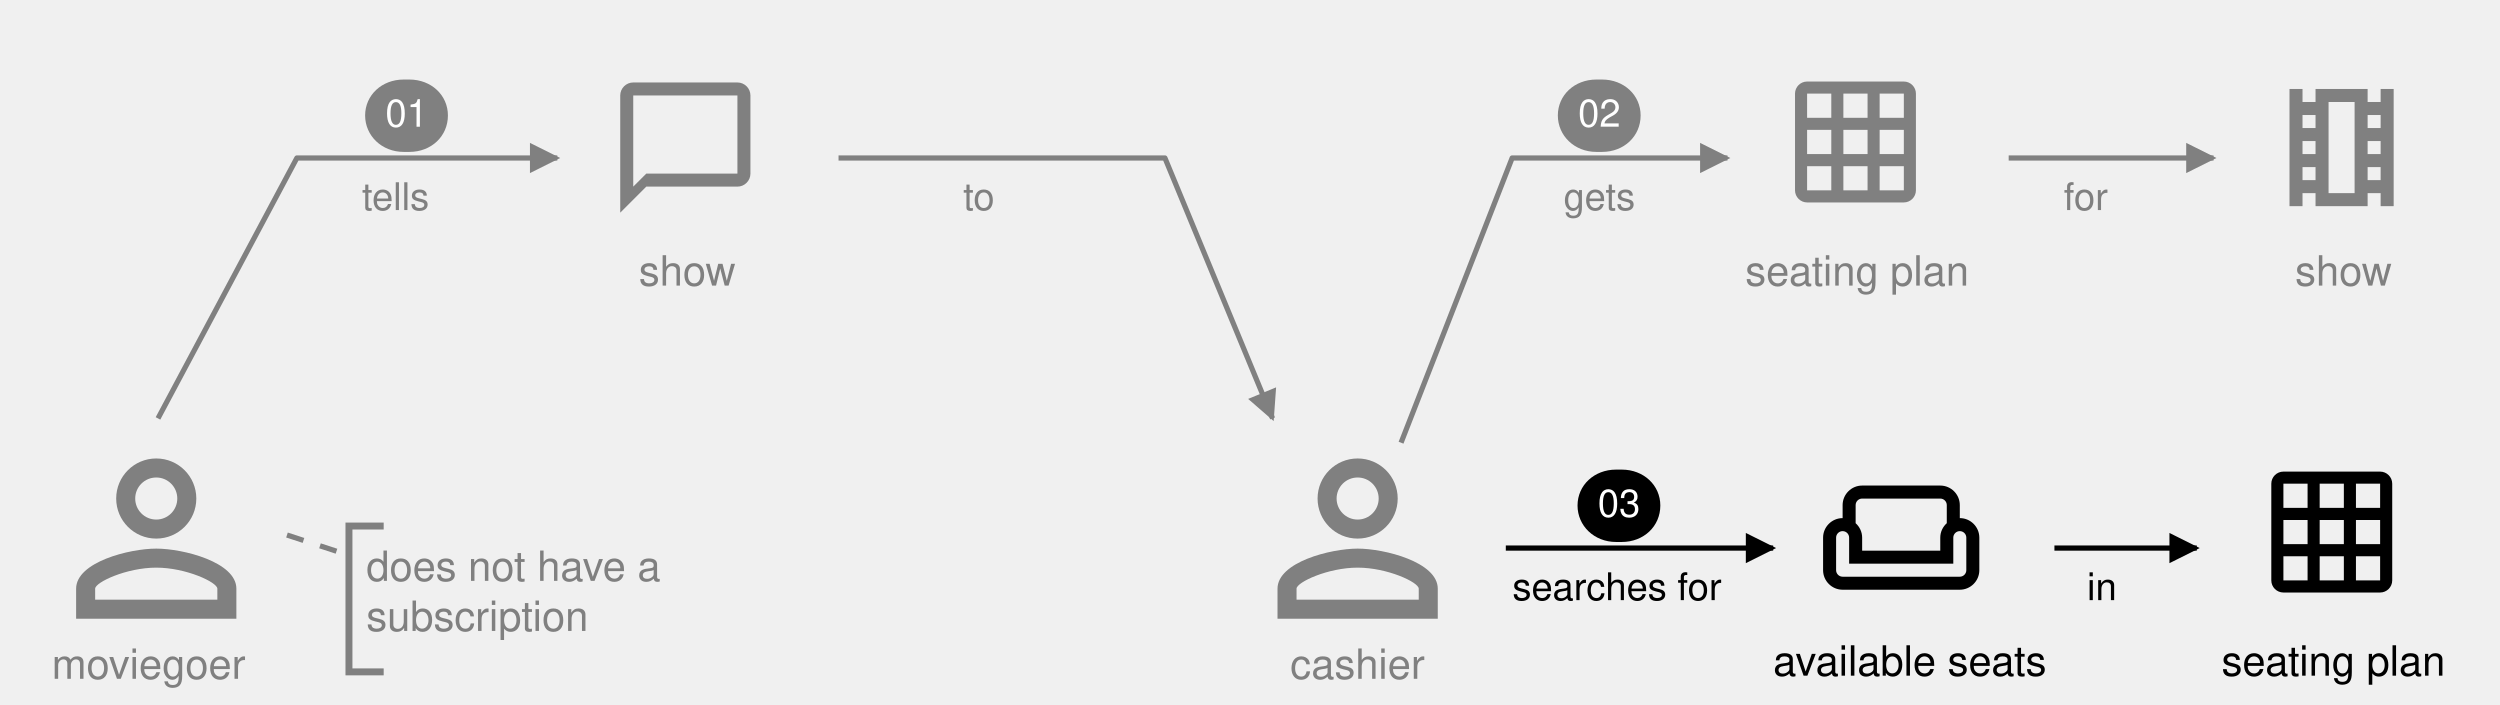
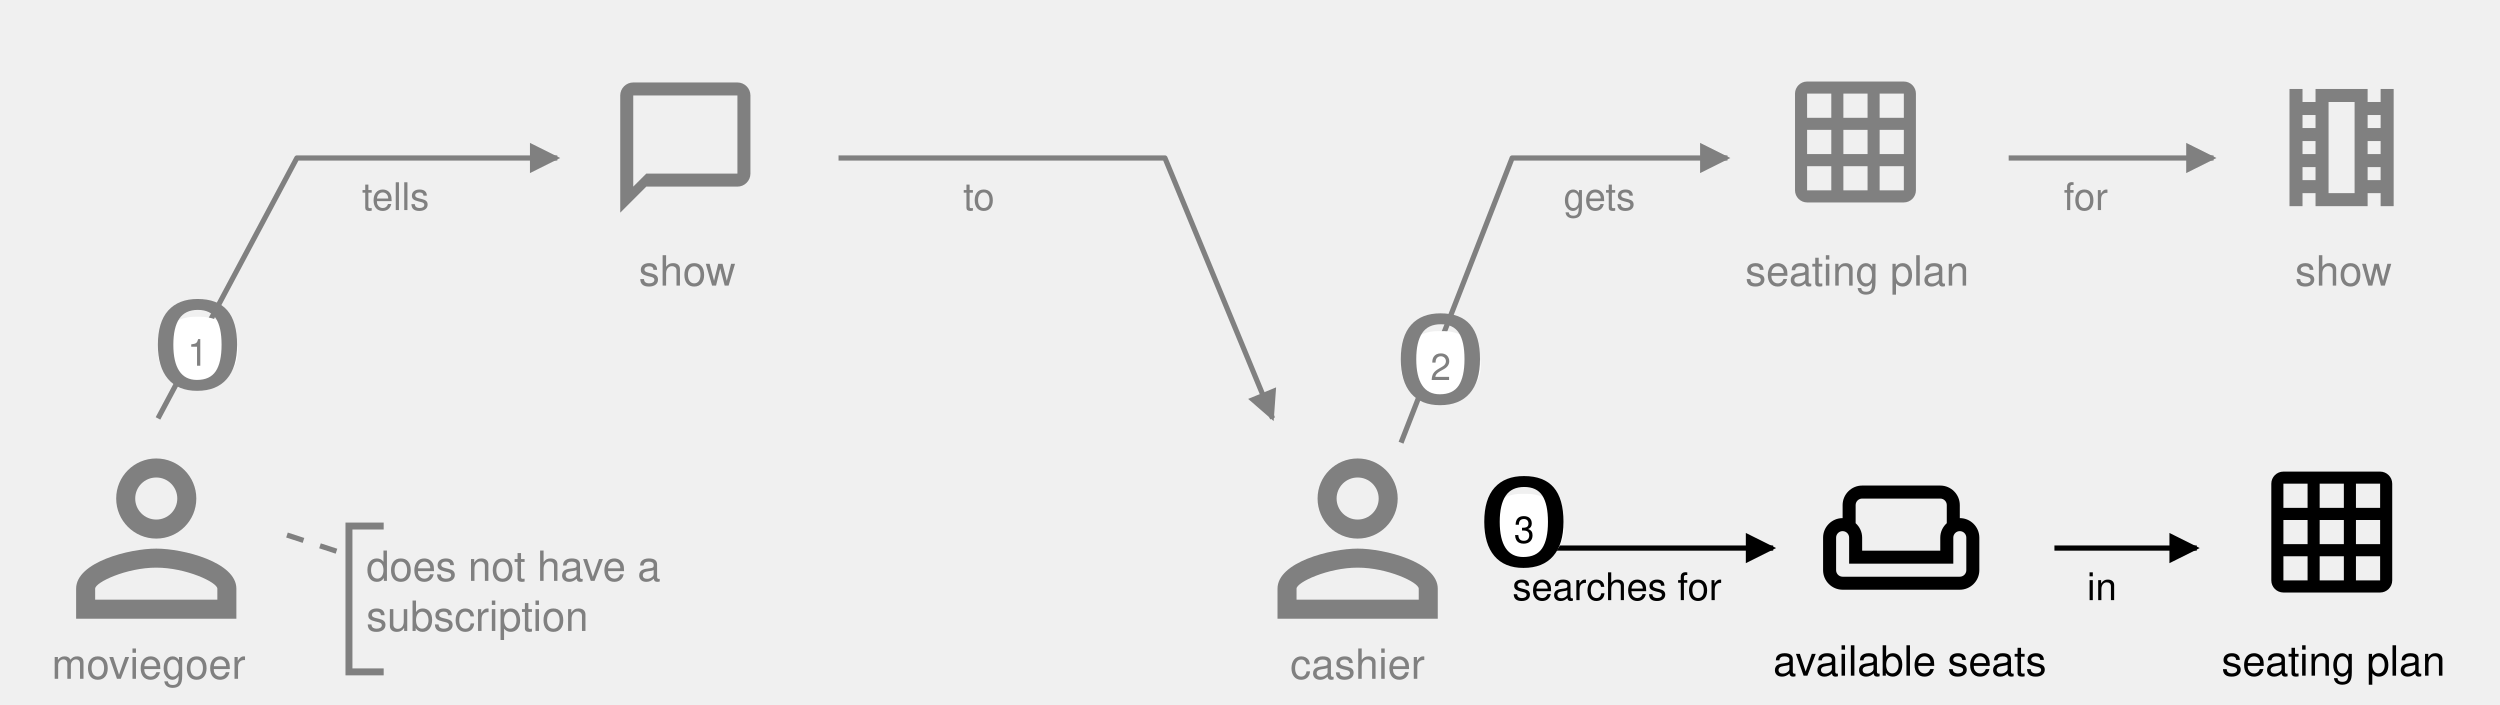
<svg xmlns="http://www.w3.org/2000/svg" id="svg819" version="1.1" viewBox="284 -131.984 720 175.05" height="203" width="720">
  <defs id="defs13">
    <marker orient="auto" markerHeight="10" markerWidth="10" refY="10" refX="11" viewBox="0 0 20 20" id="activity-gray-gray-4slfhhwe6hy0vzi47oxz93xz9">
      <path id="path10" style="fill:gray;stroke:gray;stroke-width:1px;stroke-linecap:round;stroke-dasharray:10000, 1" d="M 1,5 11,10 1,15 Z" />
    </marker>
    <marker orient="auto" markerHeight="10" markerWidth="10" refY="10" refX="11" viewBox="0 0 20 20" id="activity-black-black-4slfhhwe6hy0vzi47oxz93xz9">
-       <path id="path10" style="fill:black;stroke:black;stroke-width:1px;stroke-linecap:round;stroke-dasharray:10000, 1" d="M 1,5 11,10 1,15 Z" />
+       <path id="path456" style="fill:black;stroke:black;stroke-width:1px;stroke-linecap:round;stroke-dasharray:10000, 1" d="M 1,5 11,10 1,15 Z" />
    </marker>
    <marker id="activity-gray-gray-4slfhhwe6hy0vzi47oxz93xz9-9" viewBox="0 0 20 20" refX="11" refY="10" markerWidth="10" markerHeight="10" orient="auto">
      <path d="M 1,5 11,10 1,15 Z" style="fill:gray;stroke:gray;stroke-width:1px;stroke-linecap:round;stroke-dasharray:10000, 1" id="path1432" />
    </marker>
    <marker id="marker2259" viewBox="0 0 20 20" refX="11" refY="10" markerWidth="10" markerHeight="10" orient="auto">
      <path d="M 1,5 11,10 1,15 Z" style="fill:gray;stroke:gray;stroke-width:1px;stroke-linecap:round;stroke-dasharray:10000, 1" id="path2257" />
    </marker>
  </defs>
  <g transform="translate(-50.5,-188.4593)" id="g47" class="djs-group">
    <g id="g45" transform="translate(688,163)" style="display:block" data-element-id="shape_5616" class="djs-element djs-shape">
      <g id="g39" class="djs-visual">
        <svg id="svg33" version="1.1" height="75" width="75" viewBox="0 0 24 26" fill="gray">
          <path id="path29" d="m 12,5.9 c 1.16,0 2.1,0.94 2.1,2.1 0,1.16 -0.94,2.1 -2.1,2.1 C 10.84,10.1 9.9,9.16 9.9,8 9.9,6.84 10.84,5.9 12,5.9 m 0,9 c 2.97,0 6.1,1.46 6.1,2.1 v 1.1 H 5.9 V 17 c 0,-0.64 3.13,-2.1 6.1,-2.1 M 12,4 C 9.79,4 8,5.79 8,8 c 0,2.21 1.79,4 4,4 2.21,0 4,-1.79 4,-4 0,-2.21 -1.79,-4 -4,-4 z m 0,9 c -2.67,0 -8,1.34 -8,4 v 3 h 16 v -3 c 0,-2.66 -5.33,-4 -8,-4 z" />
          <path id="path31" fill="none" d="M 0,0 H 24 V 24 H 0 Z" />
        </svg>
        <text id="text37" style="font-weight:normal;font-size:12px;font-family:Helvetica, sans-serif;fill:gray" class="djs-label" lineHeight="1.2">
          <tspan id="tspan35" y="75" x="18.07">cashier</tspan>
        </text>
      </g>
      <rect id="rect41" style="fill:none;stroke:#ffffff;stroke-width:15px;stroke-opacity:0" height="75" width="75" y="0" x="0" class="djs-hit djs-hit-all" />
      <rect id="rect43" style="fill:none" class="djs-outline" height="87" width="87" y="-6" x="-6" />
    </g>
  </g>
  <g transform="translate(-50.5,-188.4593)" id="g103" class="djs-group">
    <g id="g101" style="display:block" data-element-id="connection_3579" class="djs-element djs-connection">
      <g id="g95" class="djs-visual">
        <polyline id="polyline89" style="fill:none;stroke:gray;stroke-width:1.5px;stroke-linejoin:round;marker-end:url(#activity-gray-gray-4slfhhwe6hy0vzi47oxz93xz9)" points="576,88 670,88 701,163 " />
-         <text id="text93" style="font-weight:normal;font-size:11px;font-family:Helvetica, sans-serif;fill:gray" class="djs-label" hyphens="auto" overflowWrap="break-word" wordWrap="break-word" lineHeight="1.2">
+         <text id="text93" style="font-weight:normal;font-size:11px;font-family:Helvetica, sans-serif;fill:#808080" class="djs-label" hyphens="auto" overflowWrap="break-word" wordWrap="break-word" lineHeight="1.2">
          <tspan id="tspan91" y="103" x="611.9">to</tspan>
        </text>
      </g>
      <polyline id="polyline97" style="fill:none;stroke:#ffffff;stroke-width:15px;stroke-opacity:0" class="djs-hit djs-hit-stroke" points="576,88 670,88 701,163 " />
      <rect id="rect99" style="fill:none" class="djs-outline" height="87" width="137" y="82" x="570" />
    </g>
  </g>
-   <g transform="translate(-50.5,-188.4593)" id="g275" class="djs-group">
-     <g id="g273" style="display:block" data-element-id="connection_3716" class="djs-element djs-connection">
-       <g id="g267" class="djs-visual">
-         <polyline id="polyline253" style="fill:none;stroke:gray;stroke-width:1.5px;stroke-linejoin:round;marker-end:url(#activity-gray-gray-4slfhhwe6hy0vzi47oxz93xz9)" points="738,170 770,88 832,88 " />
-         <text id="text257" style="font-weight:normal;font-size:11px;font-family:Helvetica, sans-serif;fill:gray" class="djs-label" hyphens="auto" overflowWrap="break-word" wordWrap="break-word" lineHeight="1.2">
-           <tspan id="tspan255" y="103" x="784.8">gets</tspan>
-         </text>
-         <text id="text261" style="font-weight:normal;font-size:150px;font-family:Courier;fill:gray" class="djs-labelNumber" position="absolute" lineHeight="1.2">
-           <tspan id="tspan259" y="84" x="750">.</tspan>
-         </text>
-         <text id="text265" style="font-weight:normal;font-size:11px;font-family:Helvetica, sans-serif;fill:#ffffff" class="djs-labelNumber" position="absolute" backgroundColor="green" lineHeight="1.2">
-           <tspan id="tspan263" y="79" x="789">02</tspan>
-         </text>
-       </g>
-       <polyline id="polyline269" style="fill:none;stroke:#ffffff;stroke-width:15px;stroke-opacity:0" class="djs-hit djs-hit-stroke" points="738,170 770,88 832,88 " />
-       <rect id="rect271" style="fill:none" class="djs-outline" height="94" width="106" y="82" x="732" />
-     </g>
-   </g>
+   <polyline id="polyline253" style="fill:none;stroke:#808080;stroke-width:1.5px;stroke-linejoin:round;marker-end:url(#activity-gray-gray-4slfhhwe6hy0vzi47oxz93xz9)" points="738,170 770,88 832,88 " transform="translate(-50.5,-188.4593)" />
+   <text id="text257" style="font-weight:normal;font-size:11px;font-family:Helvetica, sans-serif;fill:#808080" class="djs-label" hyphens="auto" overflowWrap="break-word" wordWrap="break-word" lineHeight="1.2" x="-50.5" y="-188.459">
+     <tspan id="tspan255" y="-85.459" x="734.3">gets</tspan>
+   </text>
+   <polyline id="polyline269" style="fill:none;stroke:#ffffff;stroke-width:15px;stroke-opacity:0" class="djs-hit djs-hit-stroke" points="738,170 770,88 832,88 " transform="translate(-50.5,-188.4593)" />
+   <rect id="rect271" style="fill:none" class="djs-outline" height="94" width="106" y="-106.459" x="681.5" />
  <g transform="translate(-50.5,-188.4593)" id="g323" class="djs-group">
    <g id="g321" style="display:block" data-element-id="connection_6288" class="djs-element djs-connection">
      <g id="g315" class="djs-visual">
        <polyline id="polyline309" style="fill:none;stroke:gray;stroke-width:1.5px;stroke-linejoin:round;marker-end:url(#activity-gray-gray-4slfhhwe6hy0vzi47oxz93xz9)" points="913,88 972,88 " />
        <text id="text313" style="font-weight:normal;font-size:11px;font-family:Helvetica, sans-serif;fill:gray" class="djs-label" hyphens="auto" overflowWrap="break-word" wordWrap="break-word" lineHeight="1.2">
          <tspan id="tspan311" y="103" x="928.85">for</tspan>
        </text>
      </g>
      <polyline id="polyline317" style="fill:none;stroke:#ffffff;stroke-width:15px;stroke-opacity:0" class="djs-hit djs-hit-stroke" points="913,88 972,88 " />
      <rect id="rect319" style="fill:none" class="djs-outline" height="12" width="71" y="82" x="907" />
    </g>
  </g>
  <g transform="translate(-50.5,-188.4593)" id="g471" class="djs-group">
    <g id="g469" transform="translate(832,50)" style="display:block" data-element-id="shape_4874" class="djs-element djs-shape">
      <g id="g463" class="djs-visual">
        <svg id="svg457" version="1.1" y="12.5" x="12.5" viewBox="0 0 24 28" height="48.75" width="48.75" fill="gray">
          <path id="path453" fill="none" d="M 0,0 H 24 V 24 H 0 Z" />
          <path id="path455" d="M 20,2 H 4 C 2.9,2 2,2.9 2,4 v 16 c 0,1.1 0.9,2 2,2 h 16 c 1.1,0 2,-0.9 2,-2 V 4 C 22,2.9 21.1,2 20,2 Z M 8,20 H 4 V 16 H 8 Z M 8,14 H 4 V 10 H 8 Z M 8,8 H 4 V 4 h 4 z m 6,12 h -4 v -4 h 4 z m 0,-6 h -4 v -4 h 4 z M 14,8 H 10 V 4 h 4 z m 6,12 h -4 v -4 h 4 z m 0,-6 h -4 v -4 h 4 z M 20,8 H 16 V 4 h 4 z" />
        </svg>
        <text id="text461" style="font-weight:normal;font-size:12px;font-family:Helvetica, sans-serif;fill:gray" class="djs-label" lineHeight="1.2">
          <tspan id="tspan459" y="74.75" x="5.141">seating plan</tspan>
        </text>
      </g>
      <rect id="rect465" style="fill:none;stroke:#ffffff;stroke-width:15px;stroke-opacity:0" height="75" width="75" y="0" x="0" class="djs-hit djs-hit-all" />
      <rect id="rect467" style="fill:none" class="djs-outline" height="87" width="87" y="-6" x="-6" />
    </g>
  </g>
  <g transform="translate(-50.5,-188.4593)" id="g531" class="djs-group">
    <g id="g529" transform="translate(495,50)" style="display:block" data-element-id="shape_1559" class="djs-element djs-shape">
      <g id="g523" class="djs-visual">
        <svg id="svg517" version="1.1" y="12.5" x="12.5" width="48.75" viewBox="0 0 24 26" height="48.75" fill="gray">
          <path id="path513" fill="none" d="M 0,0 H 24 V 24 H 0 Z" />
          <path id="path515" d="M 20,2 H 4 C 2.9,2 2,2.9 2,4 v 18 l 4,-4 h 14 c 1.1,0 2,-0.9 2,-2 V 4 C 22,2.9 21.1,2 20,2 Z m 0,14 H 6 L 4,18 V 4 h 16 z" />
        </svg>
        <text id="text521" style="font-weight:normal;font-size:12px;font-family:Helvetica, sans-serif;fill:gray" class="djs-label" lineHeight="1.2">
          <tspan id="tspan519" y="74.75" x="23.492">show</tspan>
        </text>
      </g>
      <rect id="rect525" style="fill:none;stroke:#ffffff;stroke-width:15px;stroke-opacity:0" height="75" width="75" y="0" x="0" class="djs-hit djs-hit-all" />
      <rect id="rect527" style="fill:none" class="djs-outline" height="87" width="87" y="-6" x="-6" />
    </g>
  </g>
-   <g transform="translate(-50.5,-188.4593)" id="g633" class="djs-group">
-     <g id="g631" style="display:block" data-element-id="connection_6507" class="djs-element djs-connection">
-       <g id="g625" class="djs-visual">
-         <polyline id="polyline611" style="fill:none;stroke:gray;stroke-width:1.5px;stroke-linejoin:round;marker-end:url(#activity-gray-gray-4slfhhwe6hy0vzi47oxz93xz9)" points="380,163 420,88 495,88 " />
-         <text id="text615" style="font-weight:normal;font-size:11px;font-family:Helvetica, sans-serif;fill:gray" class="djs-label" hyphens="auto" overflowWrap="break-word" wordWrap="break-word" lineHeight="1.2">
-           <tspan id="tspan613" y="103" x="438.75">tells</tspan>
-         </text>
-         <text id="text619" style="font-weight:normal;font-size:150px;font-family:Courier;fill:gray" class="djs-labelNumber" position="absolute" lineHeight="1.2">
-           <tspan id="tspan617" y="84" x="406.5">.</tspan>
-         </text>
-         <text id="text623" style="font-weight:normal;font-size:11px;font-family:Helvetica, sans-serif;fill:#ffffff" class="djs-labelNumber" position="absolute" backgroundColor="green" lineHeight="1.2">
-           <tspan id="tspan621" y="79" x="445.5">01</tspan>
-         </text>
-       </g>
-       <polyline id="polyline627" style="fill:none;stroke:#ffffff;stroke-width:15px;stroke-opacity:0" class="djs-hit djs-hit-stroke" points="380,163 420,88 495,88 " />
-       <rect id="rect629" style="fill:none" class="djs-outline" height="87" width="127" y="82" x="374" />
-     </g>
-   </g>
+   <polyline id="polyline611" style="fill:none;stroke:#808080;stroke-width:1.5px;stroke-linejoin:round;marker-end:url(#activity-gray-gray-4slfhhwe6hy0vzi47oxz93xz9)" points="380,163 420,88 495,88 " transform="translate(-50.5,-188.4593)" />
+   <text id="text615" style="font-weight:normal;font-size:11px;font-family:Helvetica, sans-serif;fill:#808080" class="djs-label" hyphens="auto" overflowWrap="break-word" wordWrap="break-word" lineHeight="1.2" x="-50.5" y="-188.459">
+     <tspan id="tspan613" y="-85.459" x="388.25">tells</tspan>
+   </text>
+   <polyline id="polyline627" style="fill:none;stroke:#ffffff;stroke-width:15px;stroke-opacity:0" class="djs-hit djs-hit-stroke" points="380,163 420,88 495,88 " transform="translate(-50.5,-188.4593)" />
+   <rect id="rect629" style="fill:none" class="djs-outline" height="87" width="127" y="-106.459" x="323.5" />
  <g transform="rotate(-29.17872,72.90279,13.15413)" id="g713" class="djs-group">
    <g id="g711" style="display:block" data-element-id="connection_1124" class="djs-element djs-connection">
      <g id="g705" class="djs-visual">
        <polyline id="polyline703" style="stroke:gray;stroke-width:1.5px;stroke-linejoin:round;stroke-dasharray:5, 5" points="342,163 330,150 " />
      </g>
      <polyline id="polyline707" style="fill:none;stroke:#ffffff;stroke-width:15px;stroke-opacity:0" class="djs-hit djs-hit-stroke" points="342,163 330,150 " />
      <rect id="rect709" style="fill:none" class="djs-outline" height="25" width="24" y="144" x="324" />
    </g>
  </g>
  <g transform="translate(-50.5,-188.4593)" id="g757" class="djs-group">
    <g id="g755" transform="translate(342,163)" style="display:block" data-element-id="shape_5615" class="djs-element djs-shape">
      <g id="g749" class="djs-visual">
        <svg id="svg743" version="1.1" height="75" width="75" viewBox="0 0 24 26" fill="gray">
          <path id="path739" d="m 12,5.9 c 1.16,0 2.1,0.94 2.1,2.1 0,1.16 -0.94,2.1 -2.1,2.1 C 10.84,10.1 9.9,9.16 9.9,8 9.9,6.84 10.84,5.9 12,5.9 m 0,9 c 2.97,0 6.1,1.46 6.1,2.1 v 1.1 H 5.9 V 17 c 0,-0.64 3.13,-2.1 6.1,-2.1 M 12,4 C 9.79,4 8,5.79 8,8 c 0,2.21 1.79,4 4,4 2.21,0 4,-1.79 4,-4 0,-2.21 -1.79,-4 -4,-4 z m 0,9 c -2.67,0 -8,1.34 -8,4 v 3 h 16 v -3 c 0,-2.66 -5.33,-4 -8,-4 z" />
          <path id="path741" fill="none" d="M 0,0 H 24 V 24 H 0 Z" />
        </svg>
        <text id="text747" style="font-weight:normal;font-size:12px;font-family:Helvetica, sans-serif;fill:gray" class="djs-label" lineHeight="1.2">
          <tspan id="tspan745" y="75" x="7.406">moviegoer</tspan>
        </text>
      </g>
      <rect id="rect751" style="fill:none;stroke:#ffffff;stroke-width:15px;stroke-opacity:0" height="75" width="75" y="0" x="0" class="djs-hit djs-hit-all" />
      <rect id="rect753" style="fill:none" class="djs-outline" height="87" width="87" y="-6" x="-6" />
    </g>
  </g>
  <g transform="translate(94.5,-99.45933)" id="g777" class="djs-group">
    <g id="g775" transform="translate(290,105)" style="display:block" data-element-id="shape_2857" class="djs-element djs-shape">
      <g id="g769" class="djs-visual">
        <rect id="rect759" style="fill:none;stroke:none;stroke-width:2px" ry="0" rx="0" height="42" width="100" y="0" x="0" />
        <path id="path761" style="fill:none;stroke:gray;stroke-width:2px" d="M 0,0 M 10,0 H 0 v 42 h 10" />
        <text id="text767" style="font-weight:normal;font-size:12px;font-family:Helvetica, sans-serif;fill:gray" class="djs-label" lineHeight="1.2">
          <tspan id="tspan763" y="15.8" x="5">does not have a</tspan>
          <tspan id="tspan765" y="30.2" x="5">subscription</tspan>
        </text>
      </g>
      <rect id="rect771" style="fill:none;stroke:#ffffff;stroke-width:15px;stroke-opacity:0" height="42" width="100" y="0" x="0" class="djs-hit djs-hit-all" />
      <rect id="rect773" style="fill:none" class="djs-outline" height="54" width="112" y="-6" x="-6" />
    </g>
  </g>
  <g transform="translate(-50.5,-188.4593)" id="g797" class="djs-group">
    <g id="g795" transform="translate(972,50)" style="display:block" data-element-id="shape_2778" class="djs-element djs-shape">
      <g id="g789" class="djs-visual">
        <svg id="svg783" version="1.1" y="12.5" x="12.5" viewBox="0 0 24 26" height="48.75" width="48.75" fill="gray">
          <path id="path779" d="M 0,0 H 24 V 24 H 0 Z" fill="none" />
          <path id="path781" d="M 18,3 V 5 H 16 V 3 H 8 V 5 H 6 V 3 H 4 v 18 h 2 v -2 h 2 v 2 h 8 v -2 h 2 v 2 h 2 V 3 Z M 8,17 H 6 V 15 H 8 Z M 8,13 H 6 V 11 H 8 Z M 8,9 H 6 V 7 h 2 z m 6,10 H 10 V 5 h 4 z m 4,-2 h -2 v -2 h 2 z m 0,-4 h -2 v -2 h 2 z M 18,9 H 16 V 7 h 2 z" />
        </svg>
        <text id="text787" style="font-weight:normal;font-size:12px;font-family:Helvetica, sans-serif;fill:gray" class="djs-label" lineHeight="1.2">
          <tspan id="tspan785" y="74.75" x="23.492">show</tspan>
        </text>
      </g>
      <rect id="rect791" style="fill:none;stroke:#ffffff;stroke-width:15px;stroke-opacity:0" height="75" width="75" y="0" x="0" class="djs-hit djs-hit-all" />
      <rect id="rect793" style="fill:none" class="djs-outline" height="87" width="87" y="-6" x="-6" />
    </g>
  </g>
-   <g transform="translate(-51.32702,-189.1186)" class="djs-group" id="g1549">
-     <g class="djs-element djs-connection" data-element-id="connection_7616" style="display:block" id="g1547">
-       <g class="djs-visual" id="g1541">
-         <polyline points="769,201 846,201 " style="fill:none;stroke:black;stroke-width:1.5px;stroke-linejoin:round;marker-end:url(#activity-black-black-4slfhhwe6hy0vzi47oxz93xz9)" id="polyline1527" />
-         <text lineHeight="1.2" wordWrap="break-word" overflowWrap="break-word" hyphens="auto" class="djs-label" style="font-weight:normal;font-size:11px;font-family:Helvetica, sans-serif;fill:black" id="text1531">
-           <tspan x="770.9" y="216" id="tspan1529">searches for</tspan>
-         </text>
-         <text lineHeight="1.2" position="absolute" class="djs-labelNumber" style="font-weight:normal;font-size:150px;font-family:Courier;fill:black" id="text1535">
-           <tspan x="756.5" y="197" id="tspan1533">.</tspan>
-         </text>
-         <text lineHeight="1.2" backgroundColor="green" position="absolute" class="djs-labelNumber" style="font-weight:normal;font-size:11px;font-family:Helvetica, sans-serif;fill:#ffffff" id="text1539">
-           <tspan x="795.5" y="192" id="tspan1537">03</tspan>
-         </text>
-       </g>
-       <polyline points="769,201 846,201 " class="djs-hit djs-hit-stroke" style="fill:none;stroke:#ffffff;stroke-width:15px;stroke-opacity:0" id="polyline1543" />
-       <rect x="763" y="195" width="89" height="12" class="djs-outline" style="fill:none" id="rect1545" />
-     </g>
-   </g>
+   <polyline points="769,201 846,201 " style="fill:none;stroke:#000000;stroke-width:1.5px;stroke-linejoin:round;marker-end:url(#activity-black-black-4slfhhwe6hy0vzi47oxz93xz9)" id="polyline1527" transform="translate(-51.32702,-189.1186)" />
+   <text lineHeight="1.2" wordWrap="break-word" overflowWrap="break-word" hyphens="auto" class="djs-label" style="font-weight:normal;font-size:11px;font-family:Helvetica, sans-serif;fill:#000000" id="text1531" x="-51.327" y="-189.119">
+     <tspan x="719.573" y="26.881" id="tspan1529">searches for</tspan>
+   </text>
+   <polyline points="769,201 846,201 " class="djs-hit djs-hit-stroke" style="fill:none;stroke:#ffffff;stroke-width:15px;stroke-opacity:0" id="polyline1543" transform="translate(-51.32702,-189.1186)" />
+   <rect x="711.673" y="5.881" width="89" height="12" class="djs-outline" style="fill:none" id="rect1545" />
  <g transform="translate(-51.32702,-189.1186)" class="djs-group" id="g2183">
    <g class="djs-element djs-shape" data-element-id="shape_0141" style="display:block" transform="translate(846,163)" id="g2181">
      <g class="djs-visual" id="g2175">
        <svg fill="black" width="48.75" height="48.75" viewBox="0 0 24 26" x="12.5" y="12.5" version="1.1" id="svg2169">
          <path fill="none" d="M 0,0 H 24 V 24 H 0 Z" id="path2165" />
          <path d="M 21,9 V 7 C 21,5.35 19.65,4 18,4 H 6 C 4.35,4 3,5.35 3,7 V 9 C 1.35,9 0,10.35 0,12 v 5 c 0,1.65 1.35,3 3,3 h 18 c 1.65,0 3,-1.35 3,-3 V 12 C 24,10.35 22.65,9 21,9 Z M 5,7 C 5,6.45 5.45,6 6,6 h 12 c 0.55,0 1,0.45 1,1 v 2.78 c -0.61,0.55 -1,1.34 -1,2.22 v 2 H 6 V 12 C 6,11.12 5.61,10.33 5,9.78 Z m 17,10 c 0,0.55 -0.45,1 -1,1 H 3 C 2.45,18 2,17.55 2,17 v -5 c 0,-0.55 0.45,-1 1,-1 0.55,0 1,0.45 1,1 v 4 h 16 v -4 c 0,-0.55 0.45,-1 1,-1 0.55,0 1,0.45 1,1 z" id="path2167" />
        </svg>
        <text lineHeight="1.2" class="djs-label" style="font-weight:normal;font-size:12px;font-family:Helvetica, sans-serif;fill:black" id="text2173">
          <tspan x="0" y="74.75" id="tspan2171">available seats</tspan>
        </text>
      </g>
      <rect class="djs-hit djs-hit-all" x="0" y="0" width="75" height="75" style="fill:none;stroke:#ffffff;stroke-width:15px;stroke-opacity:0" id="rect2177" />
      <rect x="-6" y="-6" width="87" height="87" class="djs-outline" style="fill:none" id="rect2179" />
    </g>
  </g>
  <g transform="translate(-51.32702,-189.1186)" class="djs-group" id="g2199">
    <g class="djs-element djs-connection" data-element-id="connection_4598" style="display:block" id="g2197">
      <g class="djs-visual" id="g2191">
        <polyline points="927,201 968,201 " style="fill:none;stroke:black;stroke-width:1.5px;stroke-linejoin:round;marker-end:url(#activity-black-black-4slfhhwe6hy0vzi47oxz93xz9)" id="polyline2185" />
        <text lineHeight="1.2" wordWrap="break-word" overflowWrap="break-word" hyphens="auto" class="djs-label" style="font-weight:normal;font-size:11px;font-family:Helvetica, sans-serif;fill:black" id="text2189">
          <tspan x="936.4" y="216" id="tspan2187">in</tspan>
        </text>
      </g>
      <polyline points="927,201 968,201 " class="djs-hit djs-hit-stroke" style="fill:none;stroke:#ffffff;stroke-width:15px;stroke-opacity:0" id="polyline2193" />
      <rect x="921" y="195" width="53" height="12" class="djs-outline" style="fill:none" id="rect2195" />
    </g>
  </g>
  <g transform="translate(-51.32702,-189.1186)" class="djs-group" id="g2219">
    <g class="djs-element djs-shape" data-element-id="shape_2488" style="display:block" transform="translate(970,163)" id="g2217">
      <g class="djs-visual" id="g2211">
        <svg fill="black" width="48.75" height="48.75" viewBox="0 0 24 28" x="12.5" y="12.5" version="1.1" id="svg2205">
          <path d="M 0,0 H 24 V 24 H 0 Z" fill="none" id="path2201" />
          <path d="M 20,2 H 4 C 2.9,2 2,2.9 2,4 v 16 c 0,1.1 0.9,2 2,2 h 16 c 1.1,0 2,-0.9 2,-2 V 4 C 22,2.9 21.1,2 20,2 Z M 8,20 H 4 V 16 H 8 Z M 8,14 H 4 V 10 H 8 Z M 8,8 H 4 V 4 h 4 z m 6,12 h -4 v -4 h 4 z m 0,-6 h -4 v -4 h 4 z M 14,8 H 10 V 4 h 4 z m 6,12 h -4 v -4 h 4 z m 0,-6 h -4 v -4 h 4 z M 20,8 H 16 V 4 h 4 z" id="path2203" />
        </svg>
        <text lineHeight="1.2" class="djs-label" style="font-weight:normal;font-size:12px;font-family:Helvetica, sans-serif;fill:black" id="text2209">
          <tspan x="5.141" y="74.75" id="tspan2207">seating plan</tspan>
        </text>
      </g>
      <rect class="djs-hit djs-hit-all" x="0" y="0" width="75" height="75" style="fill:none;stroke:#ffffff;stroke-width:15px;stroke-opacity:0" id="rect2213" />
      <rect x="-6" y="-6" width="87" height="87" class="djs-outline" style="fill:none" id="rect2215" />
    </g>
  </g>
+   <text lineHeight="1.2" position="absolute" class="djs-labelNumber" style="font-weight:normal;font-size:144.889px;font-family:Courier;fill:#ffffff;stroke-width:0.966" id="text69" x="-21.328" y="-177.79">
+     <tspan x="297.428" y="-36.764" id="tspan69" style="stroke-width:0.966">.</tspan>
+   </text>
+   <text lineHeight="1.2" position="absolute" class="djs-labelNumber" style="font-weight:normal;font-size:48.296px;font-family:'Courier New';fill:#808080;fill-opacity:1;stroke-width:0.966" id="text70-7" x="-21.328" y="-177.79">
+     <tspan x="326.406" y="-33.866" id="tspan70-9" style="fill:#808080;fill-opacity:1;stroke-width:0.966">o</tspan>
+   </text>
+   <text lineHeight="1.2" position="absolute" class="djs-labelNumber" style="font-weight:normal;font-size:10.625px;font-family:Helvetica, sans-serif;fill:#808080;fill-opacity:1;stroke-width:0.966" id="text71" x="-21.328" y="-177.79">
+     <tspan x="337.997" y="-40.628" id="tspan71" style="fill:#808080;fill-opacity:1;stroke-width:0.966">1</tspan>
+   </text>
+   <text lineHeight="1.2" position="absolute" class="djs-labelNumber" style="font-weight:normal;font-size:144.889px;font-family:Courier;fill:#ffffff;stroke-width:0.966" id="text69-9" x="336.635" y="-173.657">
+     <tspan x="655.391" y="-32.632" id="tspan69-1" style="stroke-width:0.966">.</tspan>
+   </text>
+   <text lineHeight="1.2" position="absolute" class="djs-labelNumber" style="font-weight:normal;font-size:48.296px;font-family:'Courier New';fill:#808080;stroke-width:0.966" id="text70-7-7" x="336.635" y="-173.657">
+     <tspan x="684.369" y="-29.734" id="tspan70-9-2" style="stroke-width:0.966;fill:#808080">o</tspan>
+   </text>
+   <text lineHeight="1.2" position="absolute" class="djs-labelNumber" style="font-weight:normal;font-size:10.625px;font-family:Helvetica, sans-serif;fill:#808080;stroke-width:0.966" id="text71-3" x="336.635" y="-173.657">
+     <tspan x="695.96" y="-36.495" id="tspan71-6" style="stroke-width:0.966;fill:#808080">2</tspan>
+   </text>
+   <text lineHeight="1.2" position="absolute" class="djs-labelNumber" style="font-weight:normal;font-size:144.889px;font-family:Courier;fill:#ffffff;stroke-width:0.966" id="text69-9-3" x="360.672" y="-126.79">
+     <tspan x="679.428" y="14.236" id="tspan69-1-9" style="stroke-width:0.966">.</tspan>
+   </text>
+   <text lineHeight="1.2" position="absolute" class="djs-labelNumber" style="font-weight:normal;font-size:48.296px;font-family:'Courier New';fill:#000000;stroke-width:0.966" id="text70-7-7-9" x="360.672" y="-126.79">
+     <tspan x="708.406" y="17.134" id="tspan70-9-2-7" style="stroke-width:0.966">o</tspan>
+   </text>
+   <text lineHeight="1.2" position="absolute" class="djs-labelNumber" style="font-weight:normal;font-size:10.625px;font-family:Helvetica, sans-serif;fill:#000000;stroke-width:0.966" id="text71-3-0" x="360.672" y="-126.79">
+     <tspan x="719.997" y="10.372" id="tspan71-6-3" style="stroke-width:0.966">3</tspan>
+   </text>
</svg>
